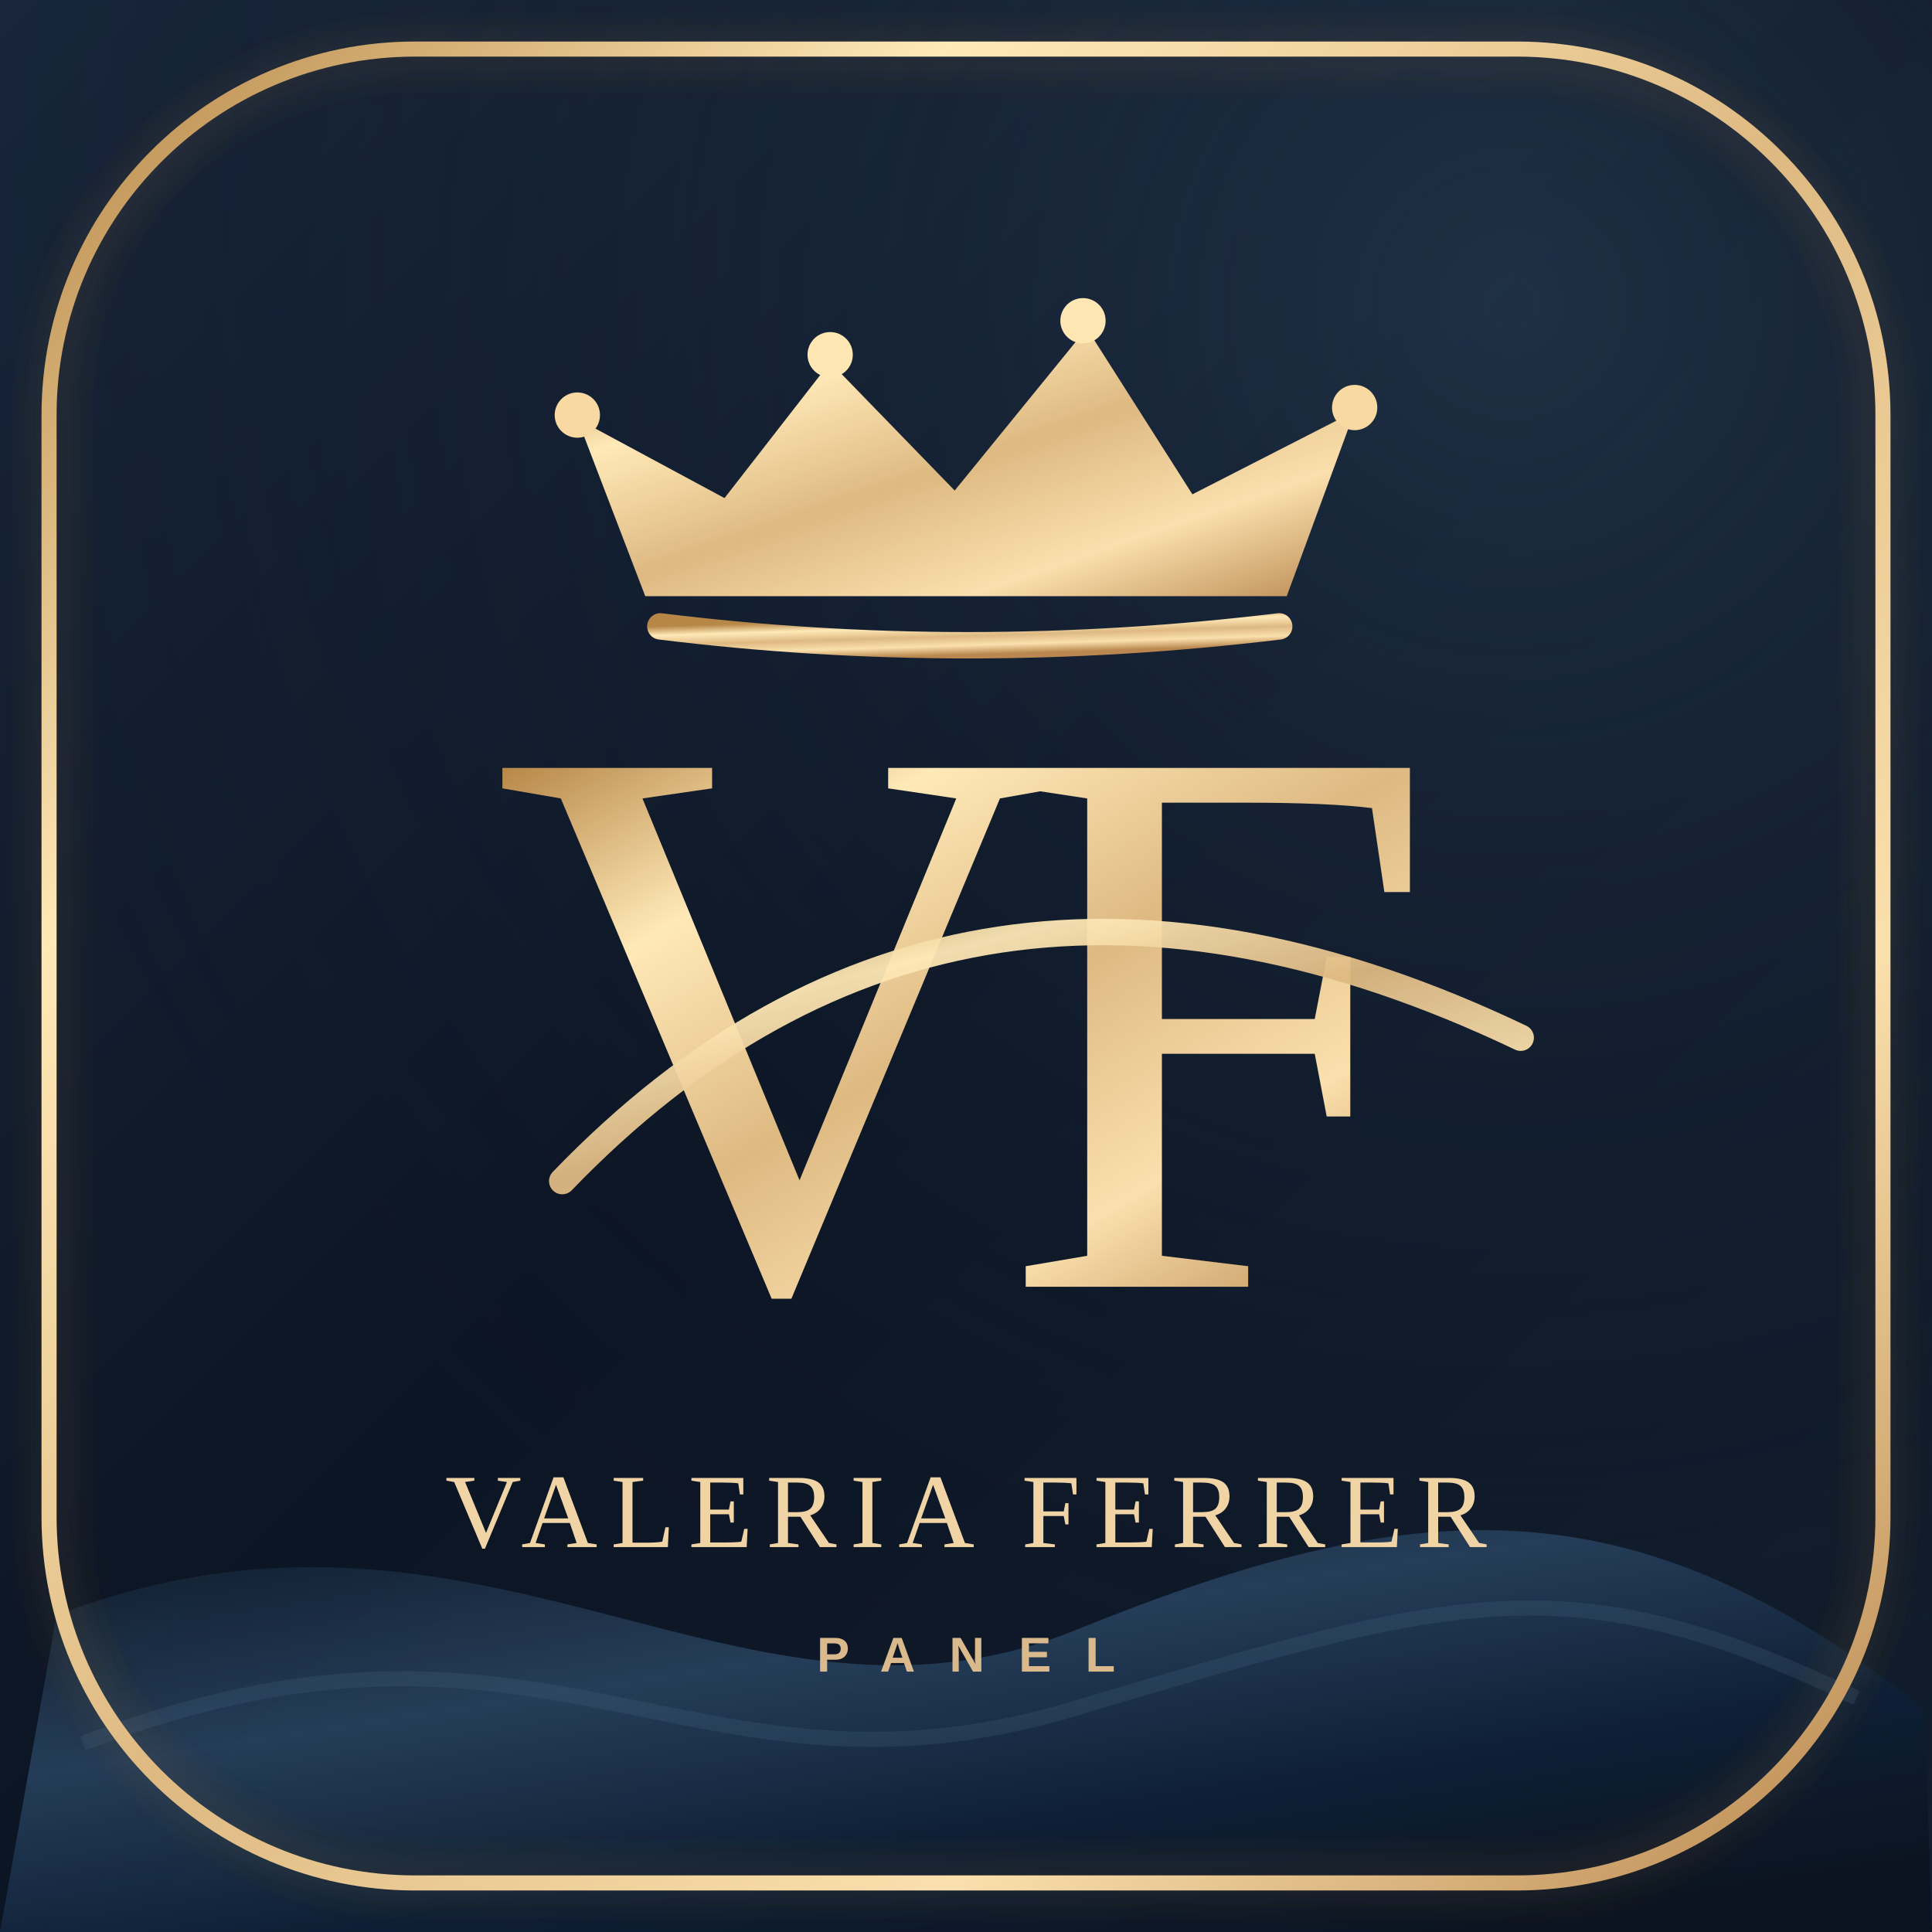
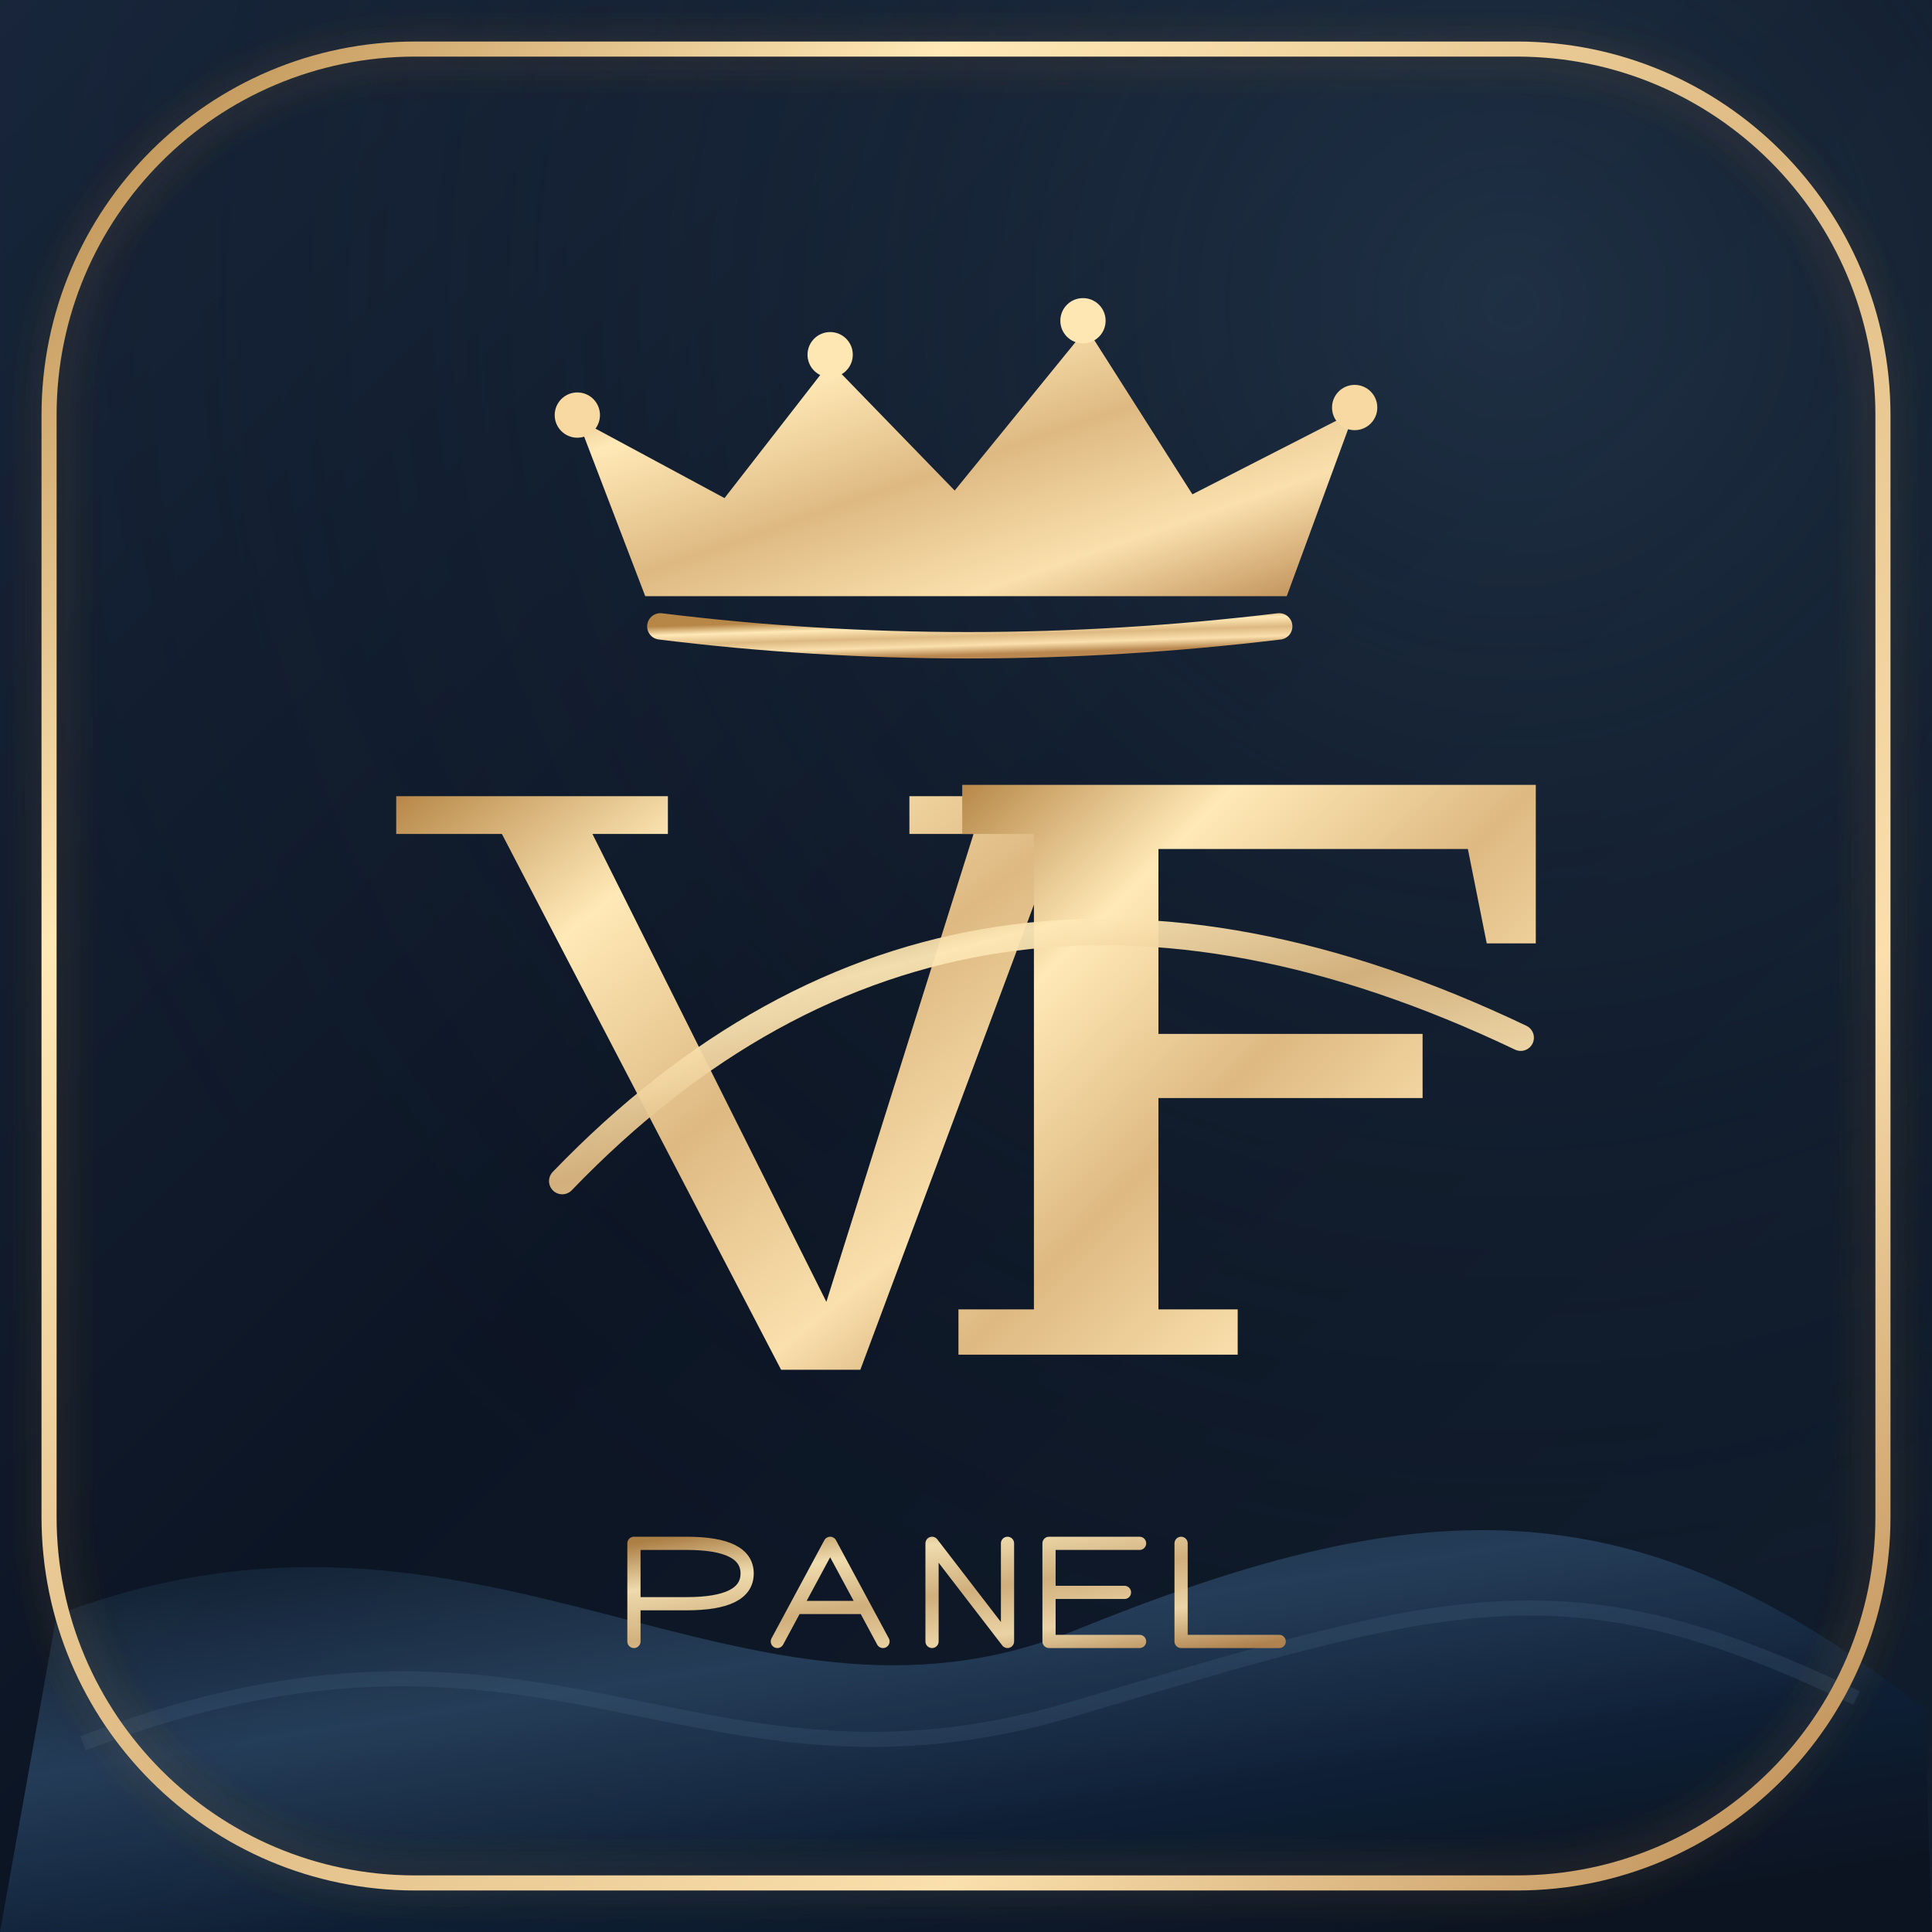
<svg xmlns="http://www.w3.org/2000/svg" width="512" height="512" viewBox="0 0 512 512" role="img" aria-label="Valeria Ferrer Panel">
  <defs>
    <linearGradient id="night" x1="0" y1="0" x2="1" y2="1">
      <stop stop-color="#18263b" />
      <stop offset=".48" stop-color="#0c1524" />
      <stop offset="1" stop-color="#111d2d" />
    </linearGradient>
    <radialGradient id="glow" cx=".78" cy=".16" r=".82">
      <stop stop-color="#3e5b79" stop-opacity=".38" />
      <stop offset="1" stop-color="#0a1320" stop-opacity="0" />
    </radialGradient>
    <linearGradient id="gold" x1="0" y1="0" x2="1" y2="1">
      <stop stop-color="#b78748" />
      <stop offset=".24" stop-color="#ffe9b7" />
      <stop offset=".5" stop-color="#deb982" />
      <stop offset=".75" stop-color="#fae0ad" />
      <stop offset="1" stop-color="#b9874f" />
    </linearGradient>
    <linearGradient id="silk" x1="0" y1="0" x2=".75" y2="1">
      <stop stop-color="#0d1929" />
      <stop offset=".4" stop-color="#28425f" />
      <stop offset=".72" stop-color="#0e2037" />
      <stop offset="1" stop-color="#0b1320" />
    </linearGradient>
    <filter id="shadow" x="-20%" y="-20%" width="140%" height="140%">
      <feGaussianBlur stdDeviation="5" />
    </filter>
  </defs>
  <rect width="512" height="512" fill="url(#night)" />
  <rect width="512" height="512" fill="url(#glow)" />
  <path d="M15 428 C128 385 196 468 285 432 S432 391 510 453 L512 512H0Z" fill="url(#silk)" opacity=".88" />
  <path d="M22 462 C144 415 183 483 284 453 S415 413 492 450" fill="none" stroke="#456683" stroke-width="4" opacity=".24" />
  <rect x="14" y="14" width="484" height="484" rx="96" fill="none" stroke="#6d5437" stroke-opacity=".27" stroke-width="8" filter="url(#shadow)" />
  <rect x="13" y="13" width="486" height="486" rx="97" fill="none" stroke="url(#gold)" stroke-width="4" />
  <path d="M171 158 L153 111 L192 132 L220 96 L253 130 L288 87 L316 131 L359 109 L341 158 Z" fill="url(#gold)" />
  <path d="M175 166 Q256 176 339 166" fill="none" stroke="url(#gold)" stroke-width="7" stroke-linecap="round" />
  <circle cx="153" cy="110" r="6" fill="#f8d9a1" />
  <circle cx="220" cy="94" r="6" fill="#ffe7b4" />
  <circle cx="287" cy="85" r="6" fill="#ffe7b4" />
  <circle cx="359" cy="108" r="6" fill="#f8d9a1" />
-   <text x="256" y="341" text-anchor="middle" font-family="Georgia,'Times New Roman',serif" font-weight="500" font-size="210" letter-spacing="-18" fill="url(#gold)">VF</text>
+   <path d="M105 211 H177 V221 H157 L219 345 L258 221 H241 V211 H294 V221 H281 L228 363 H207 L133 221 H105 Z" fill="url(#gold)" />
+   <path d="M255 208 H407 V250 H394 L389 225 H307 V274 H377 V291 H307 V347 H328 V359 H254 V347 H274 V221 H255 Z" fill="url(#gold)" />
  <path d="M149 313 Q254 204 403 275" fill="none" stroke="url(#gold)" stroke-width="7" stroke-linecap="round" opacity=".94" />
  <path d="M114 366 H398" stroke="url(#gold)" stroke-width="1" opacity=".6" />
-   <text x="256" y="410" text-anchor="middle" font-family="Georgia,'Times New Roman',serif" font-size="28" letter-spacing="3.5" fill="#f1d4a5">VALERIA FERRER</text>
-   <text x="256" y="443" text-anchor="middle" font-family="Arial,sans-serif" font-weight="700" font-size="13" letter-spacing="9" fill="#dab98d">PANEL</text>
+   <path d="M168 435 V409 H182 Q198 409 198 417 Q198 425 182 425 H168 M206 435 L220 409 L234 435 M212 426 H228 M247 435 V409 L267 435 V409 M278 409 H302 M278 409 V435 H302 M278 422 H298 M313 409 V435 H339" fill="none" stroke="url(#gold)" stroke-width="3.5" stroke-linecap="round" stroke-linejoin="round" opacity=".93" />
</svg>
